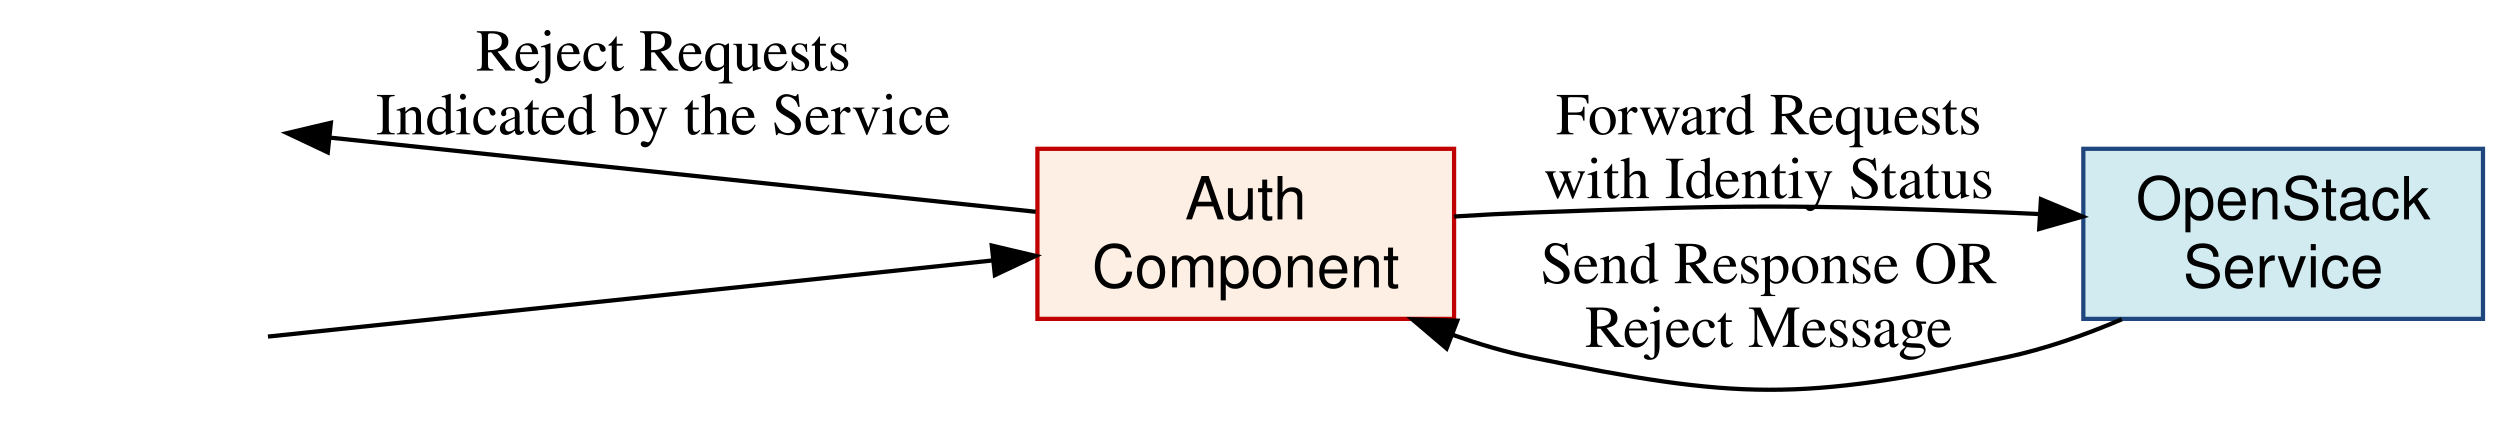
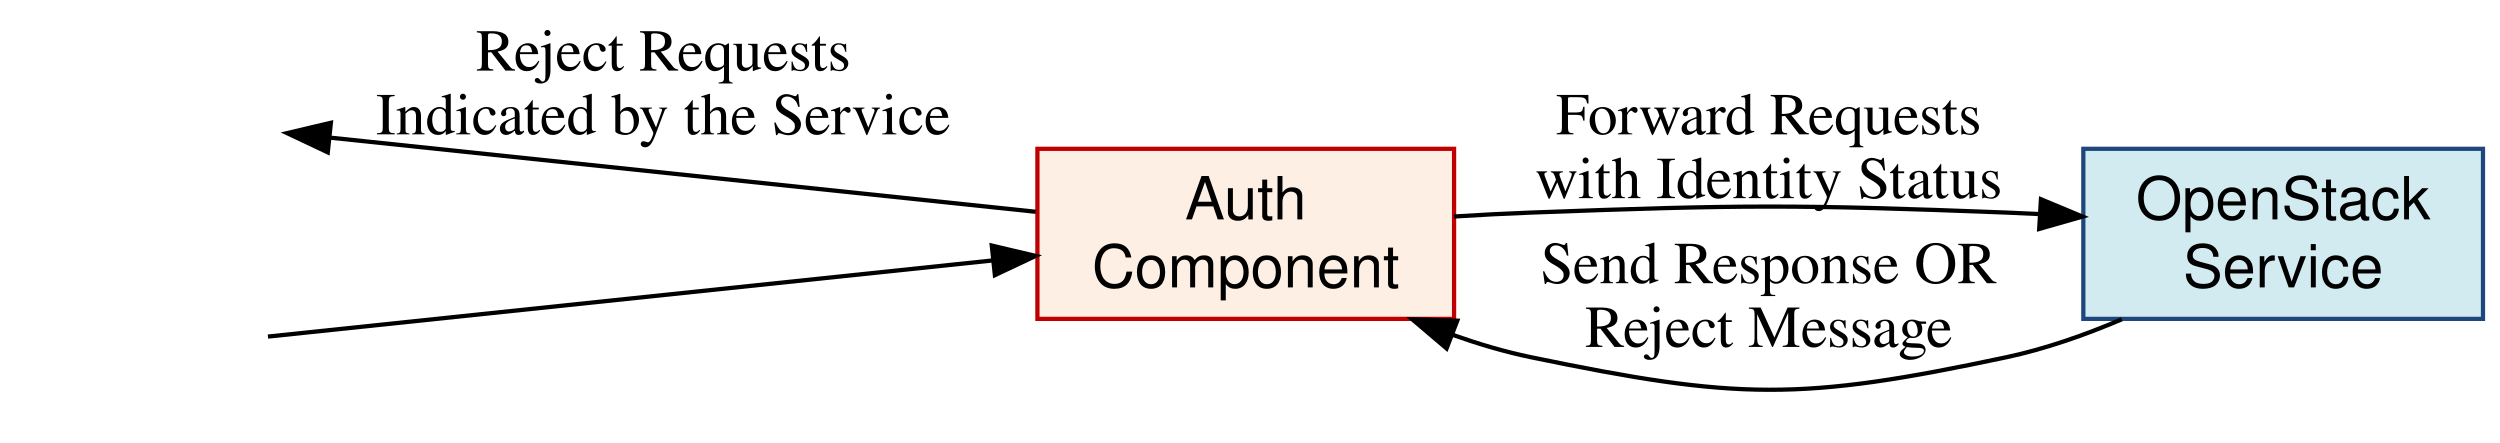
<svg xmlns="http://www.w3.org/2000/svg" width="588pt" height="104pt" viewBox="0.00 0.00 588.00 104.00">
  <g id="graph1" class="graph" transform="scale(1 1) rotate(0) translate(4 100)">
    <polygon fill="white" stroke="white" points="-4,5 -4,-100 585,-100 585,5 -4,5" />
    <g id="node2" class="node">
      <polygon fill="#fdefe3" stroke="#c00000" points="338,-65 240,-65 240,-25 338,-25 338,-65" />
      <text text-anchor="middle" x="289" y="-48.4" font-family="Helvetica,sans-Serif" font-size="14.00">Auth</text>
      <text text-anchor="middle" x="289" y="-32.4" font-family="Helvetica,sans-Serif" font-size="14.00">Component</text>
    </g>
    <g id="edge3" class="edge">
      <path fill="none" stroke="black" d="M239.6,-50.19C191.406,-55.253 118.917,-62.869 73.588,-67.631" />
      <polygon fill="black" stroke="black" points="73.093,-64.163 63.513,-68.689 73.824,-71.125 73.093,-64.163" />
      <text text-anchor="middle" x="152" y="-83.4" font-family="Times,serif" font-size="14.00">Reject Requests</text>
      <text text-anchor="middle" x="152" y="-68.4" font-family="Times,serif" font-size="14.00">Indicated by the Service</text>
    </g>
    <g id="node6" class="node">
      <polygon fill="#d1ebf1" stroke="#1f477d" points="580,-65 486,-65 486,-25 580,-25 580,-65" />
      <text text-anchor="middle" x="533" y="-48.4" font-family="Helvetica,sans-Serif" font-size="14.00">OpenStack</text>
      <text text-anchor="middle" x="533" y="-32.4" font-family="Helvetica,sans-Serif" font-size="14.00">Service</text>
    </g>
    <g id="edge5" class="edge">
      <path fill="none" stroke="black" d="M338.009,-49.08C344.065,-49.46 350.172,-49.783 356,-50 405.743,-51.853 418.259,-51.91 468,-50 470.523,-49.903 473.101,-49.785 475.704,-49.65" />
      <polygon fill="black" stroke="black" points="476.03,-53.137 485.807,-49.058 475.62,-46.149 476.03,-53.137" />
      <text text-anchor="middle" x="412" y="-68.4" font-family="Times,serif" font-size="14.00">Forward Requests</text>
-       <text text-anchor="middle" x="412" y="-53.4" font-family="Times,serif" font-size="14.00">with Identiy Status</text>
+       <text text-anchor="middle" x="412" y="-53.4" font-family="Times,serif" font-size="14.00">with Identity Status</text>
    </g>
    <g id="edge7" class="edge">
      <path fill="none" stroke="black" d="M495.062,-24.904C486.397,-21.219 477.064,-17.93 468,-16 419.314,-5.632 404.743,-5.904 356,-16 349.891,-17.265 343.655,-19.116 337.566,-21.28" />
      <polygon fill="black" stroke="black" points="336.234,-18.043 328.158,-24.9 338.748,-24.576 336.234,-18.043" />
      <text text-anchor="middle" x="412" y="-33.4" font-family="Times,serif" font-size="14.00">Send Response OR</text>
      <text text-anchor="middle" x="412" y="-18.4" font-family="Times,serif" font-size="14.00">Reject Message</text>
    </g>
    <g id="edge9" class="edge">
      <path fill="none" stroke="black" d="M59.018,-20.838C99.213,-25.061 175.782,-33.105 229.492,-38.748" />
      <polygon fill="black" stroke="black" points="229.265,-42.243 239.576,-39.808 229.997,-35.282 229.265,-42.243" />
    </g>
  </g>
</svg>
